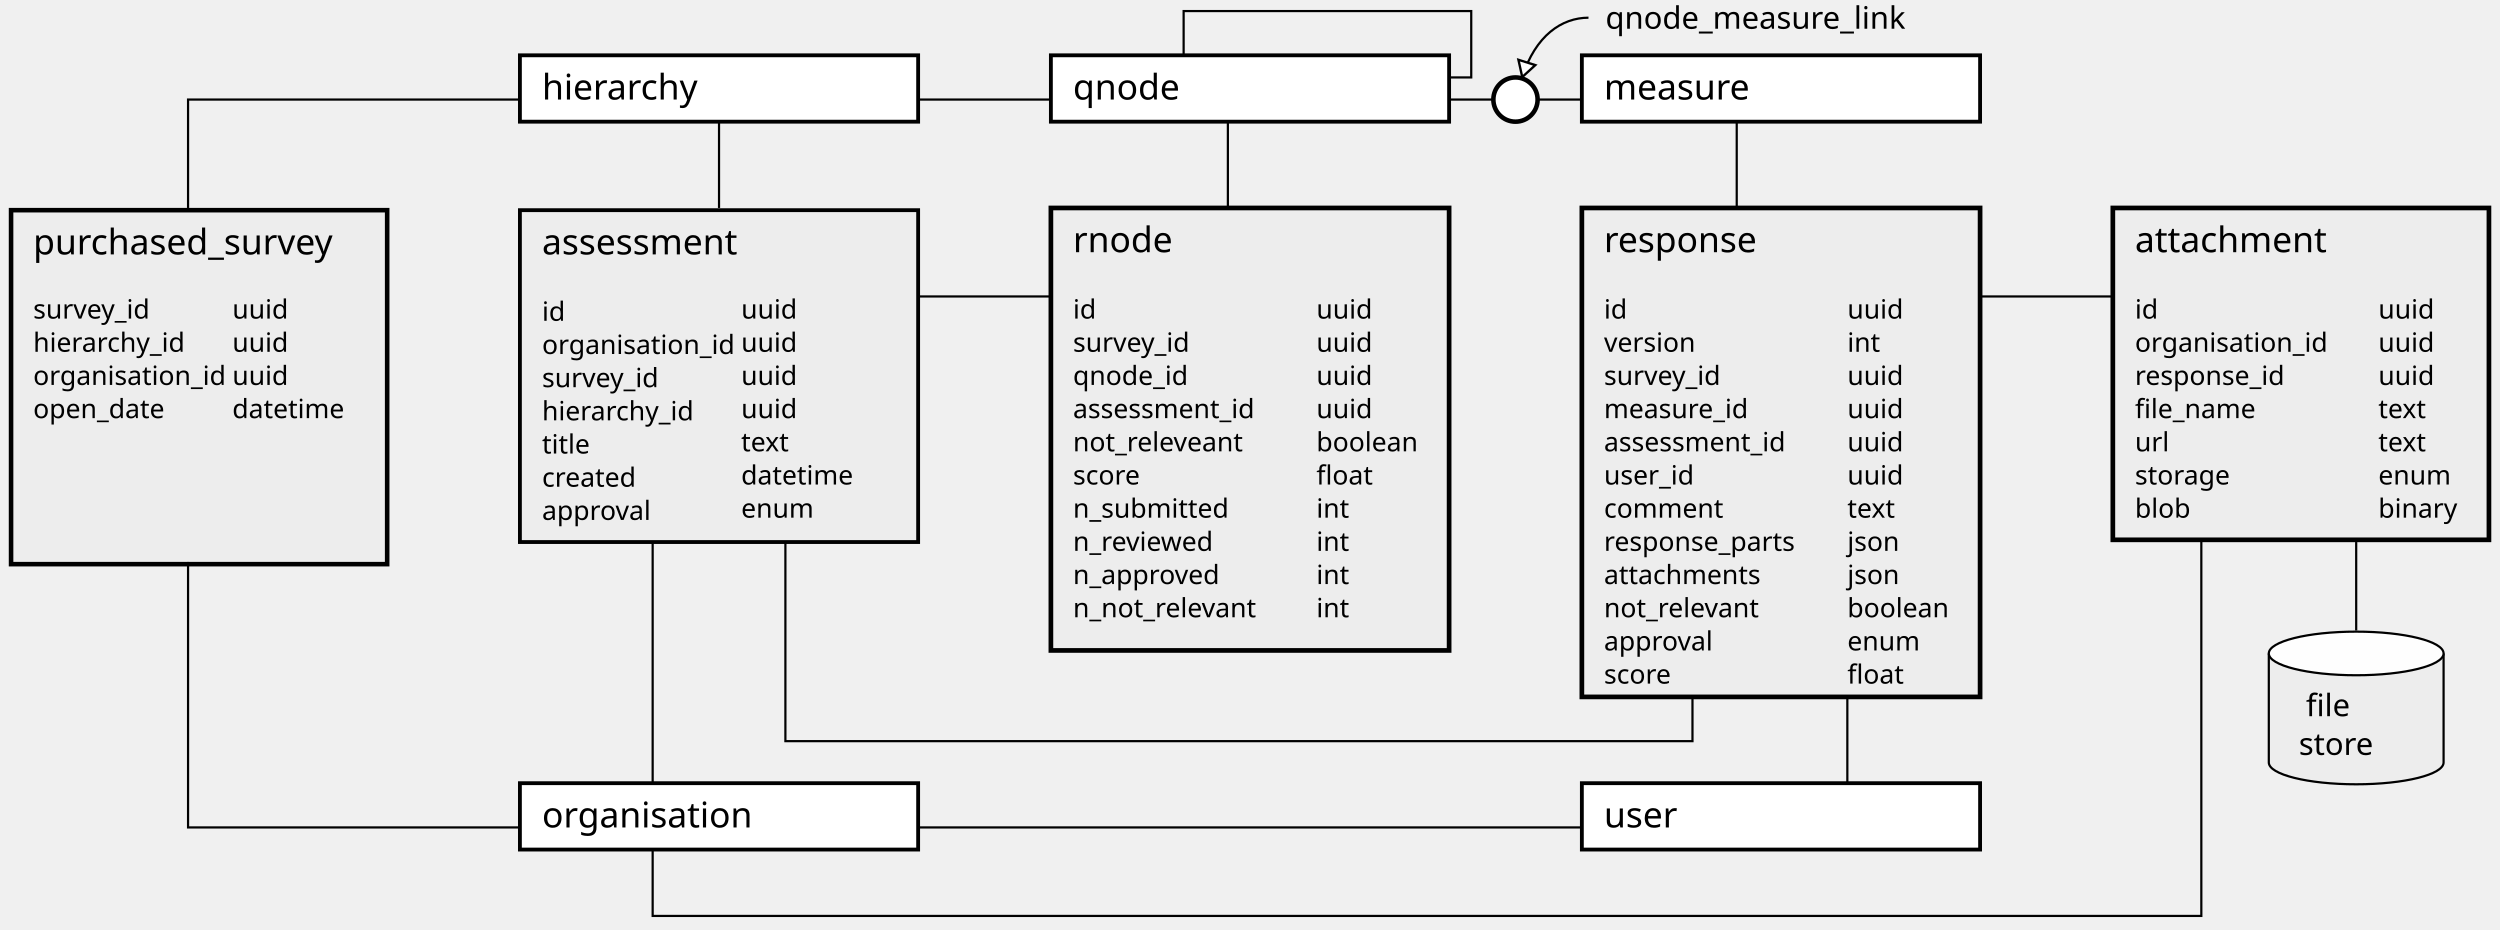
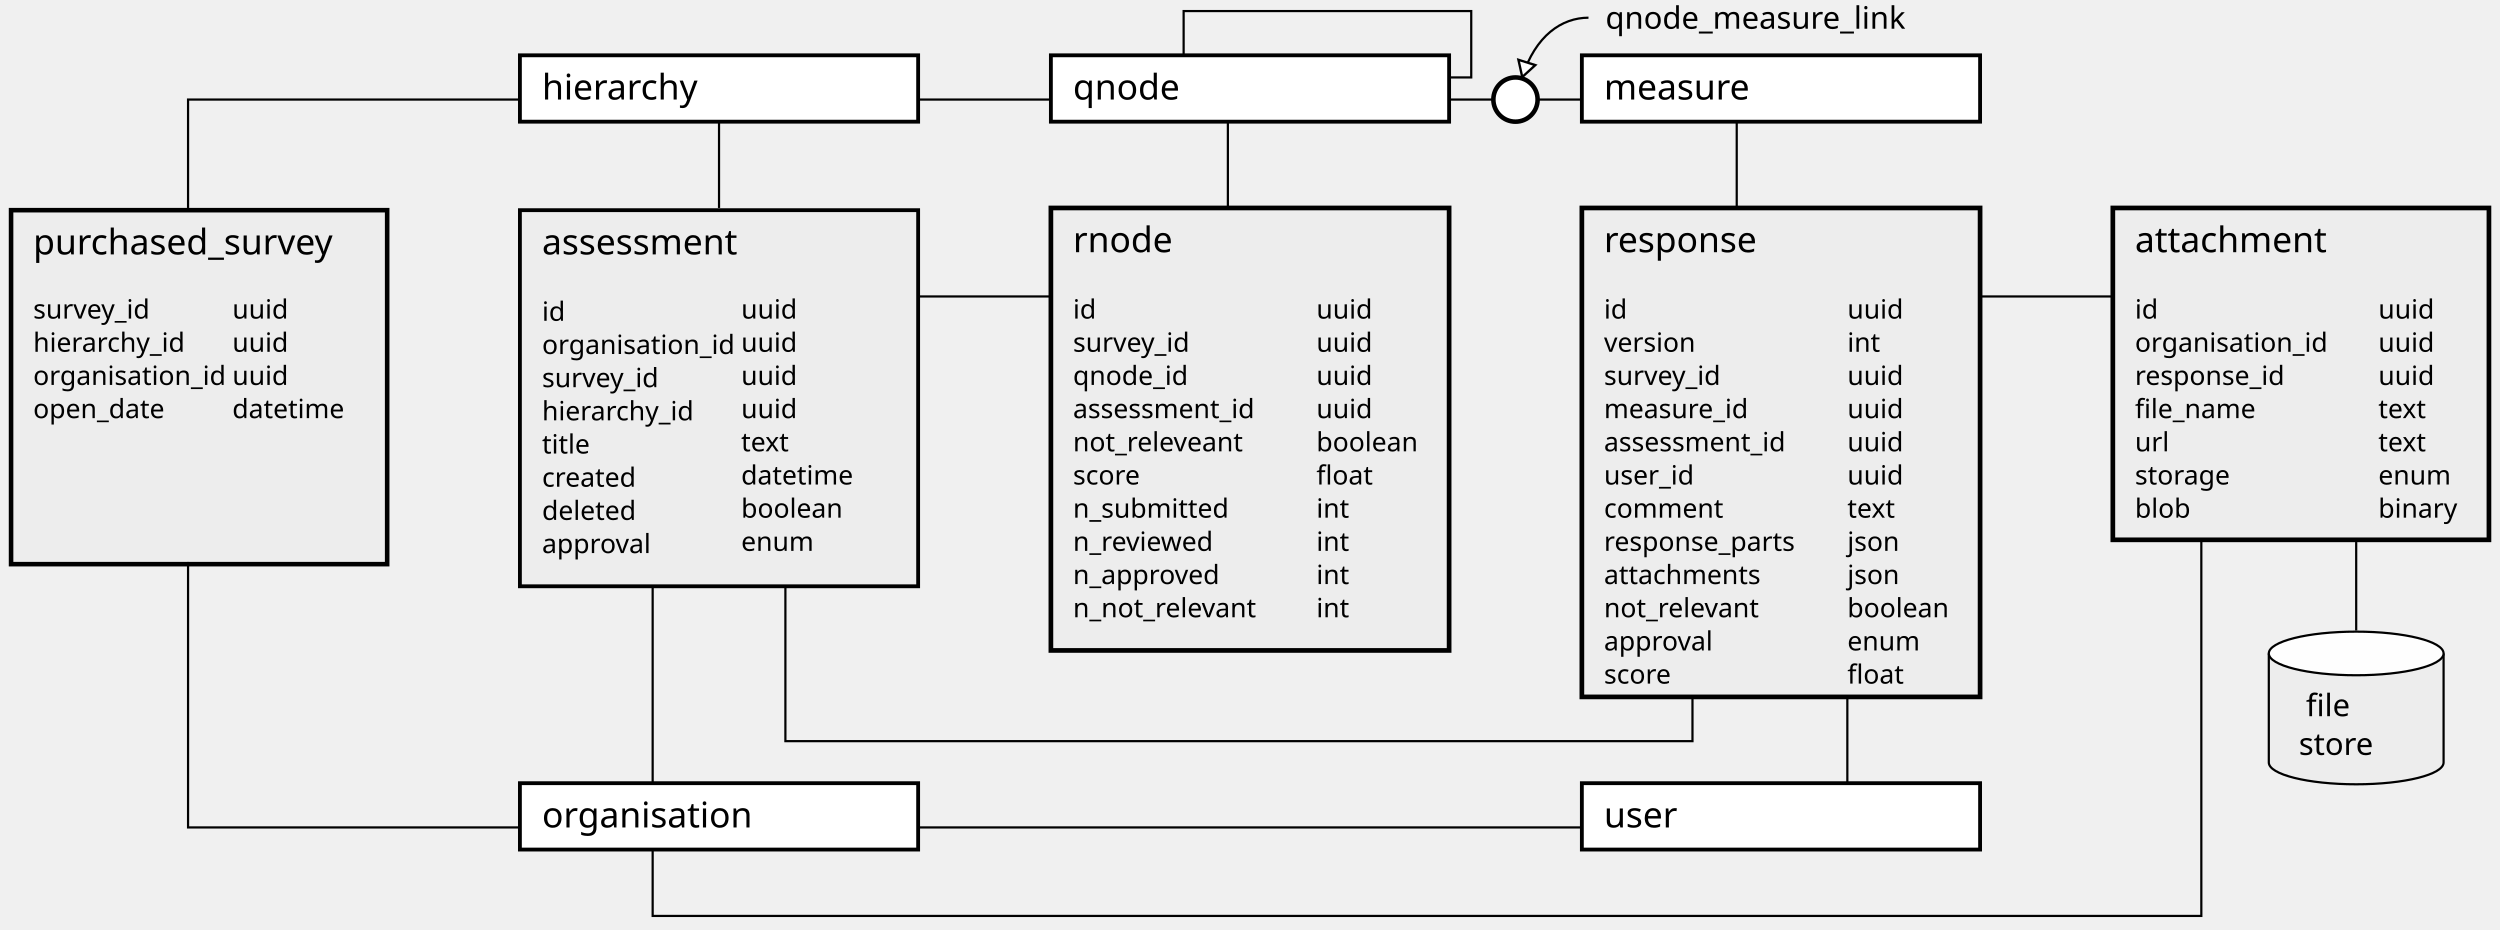
<svg xmlns="http://www.w3.org/2000/svg" version="1.1" viewBox="0 0 1130 420" stroke-miterlimit="10" id="svg3412" width="1130" height="420" style="fill:none;stroke:none">
  <defs id="defs3493">
    <marker orient="auto" refY="0.0" refX="0.0" id="EmptyTriangleOutL" style="overflow:visible">
      <path id="path4457" d="M 5.77,0.0 L -2.88,5.0 L -2.88,-5.0 L 5.77,0.0 z " style="fill-rule:evenodd;fill:#ffffff;stroke:#000000;stroke-width:1pt;stroke-opacity:1" transform="scale(0.8) translate(-6,0)" />
    </marker>
    <marker orient="auto" refY="0.0" refX="0.0" id="Arrow2Mend" style="overflow:visible;">
      <path id="path4324" style="fill-rule:evenodd;stroke-width:0.625;stroke-linejoin:round;stroke:#000000;stroke-opacity:1" d="M 8.719,4.034 L -2.207,0.016 L 8.719,-4.002 C 6.973,-1.63 6.983,1.616 8.719,4.034 z " transform="scale(0.6) rotate(180) translate(0,0)" />
    </marker>
    <marker orient="auto" refY="0.0" refX="0.0" id="Arrow1Lend" style="overflow:visible;">
      <path id="path4300" d="M 0.0,0.0 L 5.0,-5.0 L -12.5,0.0 L 5.0,5.0 L 0.0,0.0 z " style="fill-rule:evenodd;stroke:#000000;stroke-width:1pt;stroke-opacity:1" transform="scale(0.8) rotate(180) translate(12.5,0)" />
    </marker>
    <marker orient="auto" refY="0.0" refX="0.0" id="Arrow1Mend" style="overflow:visible;">
      <path id="path4306" d="M 0.0,0.0 L 5.0,-5.0 L -12.5,0.0 L 5.0,5.0 L 0.0,0.0 z " style="fill-rule:evenodd;stroke:#000000;stroke-width:1pt;stroke-opacity:1" transform="scale(0.4) rotate(180) translate(10,0)" />
    </marker>
  </defs>
  <clipPath id="p.0">
    <path d="m 0,0 1280,0 0,960 L 0,960 0,0 z" clip-rule="nonzero" id="path3415" />
  </clipPath>
  <g id="layer1" transform="translate(-125,-645)">
    <path id="path4906" d="m 540,690 300,0" style="fill:none;stroke:#000000;stroke-width:1px;stroke-linecap:butt;stroke-linejoin:miter;stroke-opacity:1" />
    <path id="path4908" d="m 780,680 10,0 0,-30 -130,0 0,20" style="fill:none;stroke:#000000;stroke-width:1px;stroke-linecap:butt;stroke-linejoin:miter;stroke-opacity:1" />
-     <rect y="740" x="360" height="150" width="180" id="rect4910" style="fill:#ededed;fill-opacity:1;fill-rule:evenodd;stroke:#000000;stroke-width:1.732;stroke-miterlimit:10;stroke-dasharray:none;stroke-opacity:1" />
+     <rect y="740" x="360" height="170" width="180" id="rect4910" style="fill:#ededed;fill-opacity:1;fill-rule:evenodd;stroke:#000000;stroke-width:1.732;stroke-miterlimit:10;stroke-opacity:1;stroke-dasharray:none" />
    <rect style="color:#000000;fill:#ededed;fill-opacity:1;fill-rule:evenodd;stroke:#000000;stroke-width:2.062;stroke-linecap:butt;stroke-linejoin:miter;stroke-miterlimit:10;stroke-opacity:1;stroke-dasharray:none;stroke-dashoffset:0;marker:none;visibility:visible;display:inline;overflow:visible;enable-background:accumulate" id="rect4912" width="170" height="160" x="130" y="740" />
    <text xml:space="preserve" style="font-size:40px;font-style:normal;font-weight:normal;line-height:125%;letter-spacing:0px;word-spacing:0px;fill:#000000;fill-opacity:1;stroke:none;font-family:Sans" x="140" y="789" id="text4914">
      <tspan id="tspan4928" x="140" y="789" style="font-size:12px">survey_id</tspan>
      <tspan x="140" y="804" style="font-size:12px" id="tspan5143">hierarchy_id</tspan>
      <tspan x="140" y="819" style="font-size:12px" id="tspan5145">organisation_id</tspan>
      <tspan x="140" y="834" style="font-size:12px" id="tspan5147">open_date</tspan>
    </text>
    <text id="text4930" y="760" x="140" style="font-size:40px;font-style:normal;font-weight:normal;line-height:125%;letter-spacing:0px;word-spacing:0px;fill:#000000;fill-opacity:1;stroke:none;font-family:Sans" xml:space="preserve">
      <tspan style="font-size:16px" id="tspan4932" y="760" x="140">purchased_survey</tspan>
    </text>
-     <text id="text4934" y="790" x="370" style="font-style:normal;font-weight:normal;font-size:40px;line-height:125%;font-family:Sans;letter-spacing:0px;word-spacing:0px;fill:#000000;fill-opacity:1;stroke:none" xml:space="preserve">
+     <text id="text4934" y="790" x="370" style="font-size:40px;font-style:normal;font-weight:normal;line-height:125%;letter-spacing:0px;word-spacing:0px;fill:#000000;fill-opacity:1;stroke:none;font-family:Sans" xml:space="preserve">
      <tspan id="tspan4944" style="font-size:12px" y="790" x="370">id</tspan>
      <tspan style="font-size:12px" y="805" x="370" id="tspan5163">organisation_id</tspan>
      <tspan style="font-size:12px" y="820" x="370" id="tspan5165">survey_id</tspan>
      <tspan style="font-size:12px" y="835" x="370" id="tspan5167">hierarchy_id</tspan>
      <tspan style="font-size:12px" y="850" x="370" id="tspan3584">title</tspan>
      <tspan style="font-size:12px" y="865" x="370" id="tspan5169">created</tspan>
-       <tspan style="font-size:12px" y="880" x="370" id="tspan5175">approval</tspan>
+       <tspan style="font-size:12px" y="880" x="370" id="tspan4816">deleted</tspan>
+       <tspan style="font-size:12px" y="895" x="370" id="tspan5175">approval</tspan>
    </text>
    <text xml:space="preserve" style="font-size:40px;font-style:normal;font-weight:normal;line-height:125%;letter-spacing:0px;word-spacing:0px;fill:#000000;fill-opacity:1;stroke:none;font-family:Sans" x="370" y="760" id="text4946">
      <tspan x="370" y="760" id="tspan4948" style="font-size:16px">assessment</tspan>
    </text>
    <rect style="fill:#ededed;fill-opacity:1;fill-rule:evenodd;stroke:#000000;stroke-width:2.121;stroke-miterlimit:10;stroke-opacity:1;stroke-dasharray:none" id="rect4950" width="180" height="200" x="600" y="739" />
    <text xml:space="preserve" style="font-size:40px;font-style:normal;font-weight:normal;line-height:125%;letter-spacing:0px;word-spacing:0px;fill:#000000;fill-opacity:1;stroke:none;font-family:Sans" x="610" y="789" id="text4952">
      <tspan id="tspan4970" x="610" y="789" style="font-size:12px">id</tspan>
      <tspan x="610" y="804" style="font-size:12px" id="tspan5221">survey_id</tspan>
      <tspan x="610" y="819" style="font-size:12px" id="tspan5223">qnode_id</tspan>
      <tspan x="610" y="834" style="font-size:12px" id="tspan5225">assessment_id</tspan>
      <tspan x="610" y="849" style="font-size:12px" id="tspan5227">not_releveant</tspan>
      <tspan x="610" y="864" style="font-size:12px" id="tspan5229">score</tspan>
      <tspan x="610" y="879" style="font-size:12px" id="tspan5231">n_submitted</tspan>
      <tspan x="610" y="894" style="font-size:12px" id="tspan5233">n_reviewed</tspan>
      <tspan x="610" y="909" style="font-size:12px" id="tspan5235">n_approved</tspan>
      <tspan x="610" y="924" style="font-size:12px" id="tspan5237">n_not_relevant</tspan>
    </text>
    <text id="text4972" y="759" x="610" style="font-size:40px;font-style:normal;font-weight:normal;line-height:125%;letter-spacing:0px;word-spacing:0px;fill:#000000;fill-opacity:1;stroke:none;font-family:Sans" xml:space="preserve">
      <tspan style="font-size:16px" id="tspan4974" y="759" x="610">rnode</tspan>
    </text>
    <rect y="739" x="1080" height="150" width="170" id="rect5016" style="fill:#ededed;fill-opacity:1;fill-rule:evenodd;stroke:#000000;stroke-width:2.121;stroke-miterlimit:10;stroke-opacity:1;stroke-dasharray:none" />
    <text id="text5018" y="789" x="1090" style="font-size:40px;font-style:normal;font-weight:normal;line-height:125%;letter-spacing:0px;word-spacing:0px;fill:#000000;fill-opacity:1;stroke:none;font-family:Sans" xml:space="preserve">
      <tspan id="tspan5036" style="font-size:12px" y="789" x="1090">id</tspan>
      <tspan style="font-size:12px" y="804" x="1090" id="tspan5347">organisation_id</tspan>
      <tspan style="font-size:12px" y="819" x="1090" id="tspan5349">response_id</tspan>
      <tspan style="font-size:12px" y="834" x="1090" id="tspan5351">file_name</tspan>
      <tspan style="font-size:12px" y="849" x="1090" id="tspan5353">url</tspan>
      <tspan style="font-size:12px" y="864" x="1090" id="tspan5355">storage</tspan>
      <tspan style="font-size:12px" y="879" x="1090" id="tspan5357">blob</tspan>
    </text>
    <text xml:space="preserve" style="font-size:40px;font-style:normal;font-weight:normal;line-height:125%;letter-spacing:0px;word-spacing:0px;fill:#000000;fill-opacity:1;stroke:none;font-family:Sans" x="1090" y="759" id="text5038">
      <tspan x="1090" y="759" id="tspan5040" style="font-size:16px">attachment</tspan>
    </text>
    <rect style="fill:#ededed;fill-opacity:1;fill-rule:evenodd;stroke:#000000;stroke-width:2.121;stroke-miterlimit:10;stroke-opacity:1;stroke-dasharray:none" id="rect5066" width="180" height="221" x="840" y="739" />
    <text xml:space="preserve" style="font-size:40px;font-style:normal;font-weight:normal;line-height:125%;letter-spacing:0px;word-spacing:0px;fill:#000000;fill-opacity:1;stroke:none;font-family:Sans" x="850" y="789" id="text5068">
      <tspan x="850" y="789" style="font-size:12px" id="tspan5086">id</tspan>
      <tspan x="850" y="804" style="font-size:12px" id="tspan5283">version</tspan>
      <tspan x="850" y="819" style="font-size:12px" id="tspan5285">survey_id</tspan>
      <tspan x="850" y="834" style="font-size:12px" id="tspan5287">measure_id</tspan>
      <tspan x="850" y="849" style="font-size:12px" id="tspan5289">assessment_id</tspan>
      <tspan x="850" y="864" style="font-size:12px" id="tspan5291">user_id</tspan>
      <tspan x="850" y="879" style="font-size:12px" id="tspan5293">comment</tspan>
      <tspan x="850" y="894" style="font-size:12px" id="tspan5295">response_parts</tspan>
      <tspan x="850" y="909" style="font-size:12px" id="tspan5297">attachments</tspan>
      <tspan x="850" y="924" style="font-size:12px" id="tspan5299">not_relevant</tspan>
      <tspan x="850" y="939" style="font-size:12px" id="tspan5301">approval</tspan>
      <tspan x="850" y="954" style="font-size:12px" id="tspan3124">score</tspan>
    </text>
    <text id="text5088" y="759" x="850" style="font-size:40px;font-style:normal;font-weight:normal;line-height:125%;letter-spacing:0px;word-spacing:0px;fill:#000000;fill-opacity:1;stroke:none;font-family:Sans" xml:space="preserve">
      <tspan style="font-size:16px" id="tspan5090" y="759" x="850">response</tspan>
    </text>
    <rect style="fill:#ffffff;fill-opacity:1;fill-rule:evenodd;stroke:#000000;stroke-width:1.732;stroke-miterlimit:10;stroke-opacity:1;stroke-dasharray:none" id="rect5092" width="180" height="30" x="360" y="670" />
    <text id="text5094" y="690" x="370" style="font-size:40px;font-style:normal;font-weight:normal;line-height:125%;letter-spacing:0px;word-spacing:0px;fill:#000000;fill-opacity:1;stroke:none;font-family:Sans" xml:space="preserve">
      <tspan style="font-size:16px" id="tspan5096" y="690" x="370">hierarchy</tspan>
    </text>
    <rect y="670" x="600" height="30" width="180" id="rect5098" style="fill:#ffffff;fill-opacity:1;fill-rule:evenodd;stroke:#000000;stroke-width:1.732;stroke-miterlimit:10;stroke-opacity:1;stroke-dasharray:none" />
    <text xml:space="preserve" style="font-size:40px;font-style:normal;font-weight:normal;line-height:125%;letter-spacing:0px;word-spacing:0px;fill:#000000;fill-opacity:1;stroke:none;font-family:Sans" x="610" y="690" id="text5100">
      <tspan x="610" y="690" id="tspan5102" style="font-size:16px">qnode</tspan>
    </text>
    <rect style="fill:#ffffff;fill-opacity:1;fill-rule:evenodd;stroke:#000000;stroke-width:1.732;stroke-miterlimit:10;stroke-opacity:1;stroke-dasharray:none" id="rect5104" width="180" height="30" x="840" y="670" />
    <text id="text5106" y="690" x="850" style="font-size:40px;font-style:normal;font-weight:normal;line-height:125%;letter-spacing:0px;word-spacing:0px;fill:#000000;fill-opacity:1;stroke:none;font-family:Sans" xml:space="preserve">
      <tspan style="font-size:16px" id="tspan5108" y="690" x="850">measure</tspan>
    </text>
    <path style="fill:none;stroke:#000000;stroke-width:1px;stroke-linecap:butt;stroke-linejoin:miter;stroke-opacity:1" d="m 540,1019 300,0" id="path5359" />
    <rect y="999" x="360" height="30" width="180" id="rect5361" style="fill:#ffffff;fill-opacity:1;fill-rule:evenodd;stroke:#000000;stroke-width:1.732;stroke-miterlimit:10;stroke-opacity:1;stroke-dasharray:none" />
    <text xml:space="preserve" style="font-size:40px;font-style:normal;font-weight:normal;line-height:125%;letter-spacing:0px;word-spacing:0px;fill:#000000;fill-opacity:1;stroke:none;font-family:Sans" x="370" y="1019" id="text5363">
      <tspan x="370" y="1019" id="tspan5365" style="font-size:16px">organisation</tspan>
    </text>
    <rect y="999" x="840" height="30" width="180" id="rect5367" style="fill:#ffffff;fill-opacity:1;fill-rule:evenodd;stroke:#000000;stroke-width:1.732;stroke-miterlimit:10;stroke-opacity:1;stroke-dasharray:none" />
    <text xml:space="preserve" style="font-size:40px;font-style:normal;font-weight:normal;line-height:125%;letter-spacing:0px;word-spacing:0px;fill:#000000;fill-opacity:1;stroke:none;font-family:Sans" x="850" y="1019" id="text5369">
      <tspan x="850" y="1019" id="tspan5371" style="font-size:16px">user</tspan>
    </text>
-     <path style="color:#000000;fill:#ffffff;fill-opacity:1;fill-rule:evenodd;stroke:#000000;stroke-width:2.062;stroke-linecap:butt;stroke-linejoin:miter;stroke-miterlimit:10;stroke-opacity:1;stroke-dasharray:none;stroke-dashoffset:0;marker:none;visibility:visible;display:inline;overflow:visible;enable-background:accumulate" id="path5373" d="M 80,710 A 10,10 0 0 1 70,720 10,10 0 0 1 60,710 10,10 0 0 1 70,700 10,10 0 0 1 80,710 Z" transform="translate(740,-20)" />
-     <path style="fill:none;stroke:#000000;stroke-width:1px;stroke-linecap:butt;stroke-linejoin:miter;stroke-opacity:1" d="m 420,890 0,109" id="path5375" />
-     <path style="fill:none;stroke:#000000;stroke-width:1px;stroke-linecap:butt;stroke-linejoin:miter;stroke-opacity:1" d="m 480,890 0,90 410,0 0,-20" id="path5377" />
+     <path style="color:#000000;fill:#ffffff;fill-opacity:1;fill-rule:evenodd;stroke:#000000;stroke-width:2.062;stroke-linecap:butt;stroke-linejoin:miter;stroke-miterlimit:10;stroke-opacity:1;stroke-dasharray:none;stroke-dashoffset:0;marker:none;visibility:visible;display:inline;overflow:visible;enable-background:accumulate" id="path5373" d="m 80,710 c 0,5.523 -4.477,10 -10,10 -5.523,0 -10,-4.477 -10,-10 0,-5.523 4.477,-10 10,-10 5.523,0 10,4.477 10,10 z" transform="translate(740,-20)" />
+     <path style="fill:none;stroke:#000000;stroke-width:1px;stroke-linecap:butt;stroke-linejoin:miter;stroke-opacity:1" d="m 420,910 0,89" id="path5375" />
+     <path style="fill:none;stroke:#000000;stroke-width:1px;stroke-linecap:butt;stroke-linejoin:miter;stroke-opacity:1" d="m 480,910 0,70 410,0 0,-20" id="path5377" />
    <path style="fill:none;stroke:#000000;stroke-width:1px;stroke-linecap:butt;stroke-linejoin:miter;stroke-opacity:1" d="m 960,960 0,39" id="path5379" />
    <path style="fill:none;stroke:#000000;stroke-width:1px;stroke-linecap:butt;stroke-linejoin:miter;stroke-opacity:1" d="m 600,779 -60,0 60,0" id="path5383" />
    <path style="fill:none;stroke:#000000;stroke-width:1px;stroke-linecap:butt;stroke-linejoin:miter;stroke-opacity:1" d="m 450,739 0,-39" id="path5385" />
    <path style="fill:none;stroke:#000000;stroke-width:1px;stroke-linecap:butt;stroke-linejoin:miter;stroke-opacity:1" d="m 680,739 0,-39" id="path5387" />
    <path style="fill:none;stroke:#000000;stroke-width:1px;stroke-linecap:butt;stroke-linejoin:miter;stroke-opacity:1" d="m 910,739 0,-39" id="path5389" />
    <path style="fill:none;stroke:#000000;stroke-width:1px;stroke-linecap:butt;stroke-linejoin:miter;stroke-opacity:1" d="m 1020,779 60,0" id="path5391" />
    <path style="fill:none;stroke:#000000;stroke-width:1px;stroke-linecap:butt;stroke-linejoin:miter;stroke-opacity:1" d="m 420,1029 0,30 700,0 0,-170" id="path5393" />
    <path style="fill:none;stroke:#000000;stroke-width:1px;stroke-linecap:butt;stroke-linejoin:miter;stroke-opacity:1" d="m 210,739 0,-49 150,0" id="path5395" />
    <path style="fill:none;stroke:#000000;stroke-width:1px;stroke-linecap:butt;stroke-linejoin:miter;stroke-opacity:1" d="m 210,899 0,120 150,0" id="path5397" />
    <text id="text5519" y="789" x="230" style="font-size:40px;font-style:normal;font-weight:normal;line-height:125%;letter-spacing:0px;word-spacing:0px;fill:#000000;fill-opacity:1;stroke:none;font-family:Sans" xml:space="preserve">
      <tspan style="font-size:12px" y="789" x="230" id="tspan5521">uuid</tspan>
      <tspan id="tspan5523" style="font-size:12px" y="804" x="230">uuid</tspan>
      <tspan id="tspan5525" style="font-size:12px" y="819" x="230">uuid</tspan>
      <tspan id="tspan5527" style="font-size:12px" y="834" x="230">datetime</tspan>
    </text>
-     <text xml:space="preserve" style="font-style:normal;font-weight:normal;font-size:40px;line-height:125%;font-family:Sans;letter-spacing:0px;word-spacing:0px;fill:#000000;fill-opacity:1;stroke:none" x="460" y="789" id="text5531">
+     <text xml:space="preserve" style="font-size:40px;font-style:normal;font-weight:normal;line-height:125%;letter-spacing:0px;word-spacing:0px;fill:#000000;fill-opacity:1;stroke:none;font-family:Sans" x="460" y="789" id="text5531">
      <tspan x="460" y="789" style="font-size:12px" id="tspan5533">uuid</tspan>
      <tspan id="tspan5535" x="460" y="804" style="font-size:12px">uuid</tspan>
      <tspan id="tspan5537" x="460" y="819" style="font-size:12px">uuid</tspan>
      <tspan id="tspan5539" x="460" y="834" style="font-size:12px">uuid</tspan>
      <tspan x="460" y="849" style="font-size:12px" id="tspan3586">text</tspan>
      <tspan id="tspan5541" x="460" y="864" style="font-size:12px">datetime</tspan>
-       <tspan id="tspan5547" x="460" y="879" style="font-size:12px">enum</tspan>
+       <tspan x="460" y="879" style="font-size:12px" id="tspan4818">boolean</tspan>
+       <tspan id="tspan5547" x="460" y="894" style="font-size:12px">enum</tspan>
    </text>
    <text id="text5554" y="789" x="720" style="font-size:40px;font-style:normal;font-weight:normal;line-height:125%;letter-spacing:0px;word-spacing:0px;fill:#000000;fill-opacity:1;stroke:none;font-family:Sans" xml:space="preserve">
      <tspan style="font-size:12px" y="789" x="720" id="tspan5556">uuid</tspan>
      <tspan id="tspan5558" style="font-size:12px" y="804" x="720">uuid</tspan>
      <tspan id="tspan5560" style="font-size:12px" y="819" x="720">uuid</tspan>
      <tspan id="tspan5562" style="font-size:12px" y="834" x="720">uuid</tspan>
      <tspan id="tspan5564" style="font-size:12px" y="849" x="720">boolean</tspan>
      <tspan id="tspan5566" style="font-size:12px" y="864" x="720">float</tspan>
      <tspan id="tspan5568" style="font-size:12px" y="879" x="720">int</tspan>
      <tspan id="tspan5570" style="font-size:12px" y="894" x="720">int</tspan>
      <tspan id="tspan5572" style="font-size:12px" y="909" x="720">int</tspan>
      <tspan id="tspan5574" style="font-size:12px" y="924" x="720">int</tspan>
    </text>
    <text id="text5576" y="789" x="960" style="font-size:40px;font-style:normal;font-weight:normal;line-height:125%;letter-spacing:0px;word-spacing:0px;fill:#000000;fill-opacity:1;stroke:none;font-family:Sans" xml:space="preserve">
      <tspan id="tspan5578" style="font-size:12px" y="789" x="960">uuid</tspan>
      <tspan id="tspan5580" style="font-size:12px" y="804" x="960">int</tspan>
      <tspan id="tspan5582" style="font-size:12px" y="819" x="960">uuid</tspan>
      <tspan id="tspan5584" style="font-size:12px" y="834" x="960">uuid</tspan>
      <tspan id="tspan5586" style="font-size:12px" y="849" x="960">uuid</tspan>
      <tspan id="tspan5588" style="font-size:12px" y="864" x="960">uuid</tspan>
      <tspan id="tspan5590" style="font-size:12px" y="879" x="960">text</tspan>
      <tspan id="tspan5592" style="font-size:12px" y="894" x="960">json</tspan>
      <tspan id="tspan5594" style="font-size:12px" y="909" x="960">json</tspan>
      <tspan id="tspan5596" style="font-size:12px" y="924" x="960">boolean</tspan>
      <tspan id="tspan5598" style="font-size:12px" y="939" x="960">enum</tspan>
      <tspan style="font-size:12px" y="954" x="960" id="tspan3126">float</tspan>
    </text>
    <text xml:space="preserve" style="font-size:40px;font-style:normal;font-weight:normal;line-height:125%;letter-spacing:0px;word-spacing:0px;fill:#000000;fill-opacity:1;stroke:none;font-family:Sans" x="1200" y="789" id="text5600">
      <tspan x="1200" y="789" style="font-size:12px" id="tspan5602">uuid</tspan>
      <tspan id="tspan5604" x="1200" y="804" style="font-size:12px">uuid</tspan>
      <tspan id="tspan5606" x="1200" y="819" style="font-size:12px">uuid</tspan>
      <tspan id="tspan5608" x="1200" y="834" style="font-size:12px">text</tspan>
      <tspan id="tspan5610" x="1200" y="849" style="font-size:12px">text</tspan>
      <tspan id="tspan5612" x="1200" y="864" style="font-size:12px">enum</tspan>
      <tspan id="tspan5614" x="1200" y="879" style="font-size:12px">binary</tspan>
    </text>
    <path id="path4275" style="fill:#ededed;fill-opacity:1;fill-rule:evenodd;stroke:#000000;stroke-width:1px;stroke-linecap:butt;stroke-linejoin:miter;stroke-opacity:1" d="m 1229.5,940.357 0,49.286 c 0,5.444 -17.685,9.857 -39.5,9.857 -21.815,0 -39.5,-4.413 -39.5,-9.857 l 0,-49.286" />
-     <ellipse style="color:#000000;display:inline;overflow:visible;visibility:visible;fill:#fefefe;fill-opacity:1;fill-rule:nonzero;stroke:#000000;stroke-width:1;stroke-linecap:butt;stroke-linejoin:miter;stroke-opacity:1;marker:none;marker-start:none;marker-mid:none;marker-end:none;enable-background:accumulate" id="path4269" cx="1190" cy="940.357" rx="39.5" ry="9.857" />
+     <ellipse style="color:#000000;display:inline;overflow:visible;visibility:visible;fill:#fefefe;fill-opacity:1;fill-rule:nonzero;stroke:#000000;stroke-width:1;stroke-linecap:butt;stroke-linejoin:miter;stroke-opacity:1;marker:none;marker-start:none;marker-mid:none;marker-end:none;enable-background:accumulate" id="path4269" cx="1190" cy="940.357" rx="39.5" ry="9.857" d="m 1229.5,940.357 c 0,5.444 -17.685,9.857 -39.5,9.857 -21.815,0 -39.5,-4.413 -39.5,-9.857 0,-5.444 17.685,-9.857 39.5,-9.857 21.815,0 39.5,4.413 39.5,9.857 z" />
    <text xml:space="preserve" style="color:#000000;font-style:normal;font-variant:normal;font-weight:normal;font-stretch:normal;font-size:14px;line-height:125%;font-family:FontAwesome;-inkscape-font-specification:FontAwesome;text-indent:0;text-align:center;text-decoration:none;text-decoration-line:none;letter-spacing:0px;word-spacing:0px;text-transform:none;direction:ltr;block-progression:tb;writing-mode:lr-tb;baseline-shift:baseline;text-anchor:middle;display:inline;overflow:visible;visibility:visible;fill:#000000;fill-opacity:1;fill-rule:nonzero;stroke:none;stroke-width:1px;stroke-linecap:butt;stroke-linejoin:miter;stroke-opacity:1;marker:none;enable-background:accumulate" x="1189.993" y="968.719" id="text4279">
      <tspan id="tspan4281" x="1189.993" y="968.719">file</tspan>
      <tspan x="1189.993" y="986.219" id="tspan4283">store</tspan>
    </text>
    <path style="fill:none;fill-rule:evenodd;stroke:#000000;stroke-width:1px;stroke-linecap:butt;stroke-linejoin:miter;stroke-opacity:1" d="m 1190,890 0,40" id="path4285" />
    <text xml:space="preserve" style="color:#000000;font-style:normal;font-variant:normal;font-weight:normal;font-stretch:normal;font-size:14px;line-height:125%;font-family:FontAwesome;-inkscape-font-specification:FontAwesome;text-indent:0;text-align:start;text-decoration:none;text-decoration-line:none;letter-spacing:0px;word-spacing:0px;text-transform:none;direction:ltr;block-progression:tb;writing-mode:lr-tb;baseline-shift:baseline;text-anchor:start;display:inline;overflow:visible;visibility:visible;fill:#000000;fill-opacity:1;fill-rule:nonzero;stroke:none;stroke-width:1px;stroke-linecap:butt;stroke-linejoin:miter;stroke-opacity:1;marker:none;enable-background:accumulate" x="850.681" y="658" id="text4287">
      <tspan id="tspan4289" x="850.681" y="658">qnode_measure_link</tspan>
    </text>
    <path style="fill:none;fill-rule:evenodd;stroke:#000000;stroke-width:1px;stroke-linecap:butt;stroke-linejoin:miter;stroke-opacity:1;marker-end:url(#EmptyTriangleOutL)" d="m 843,653 c -12,0 -24,8 -30,27" id="path4291" />
  </g>
</svg>
